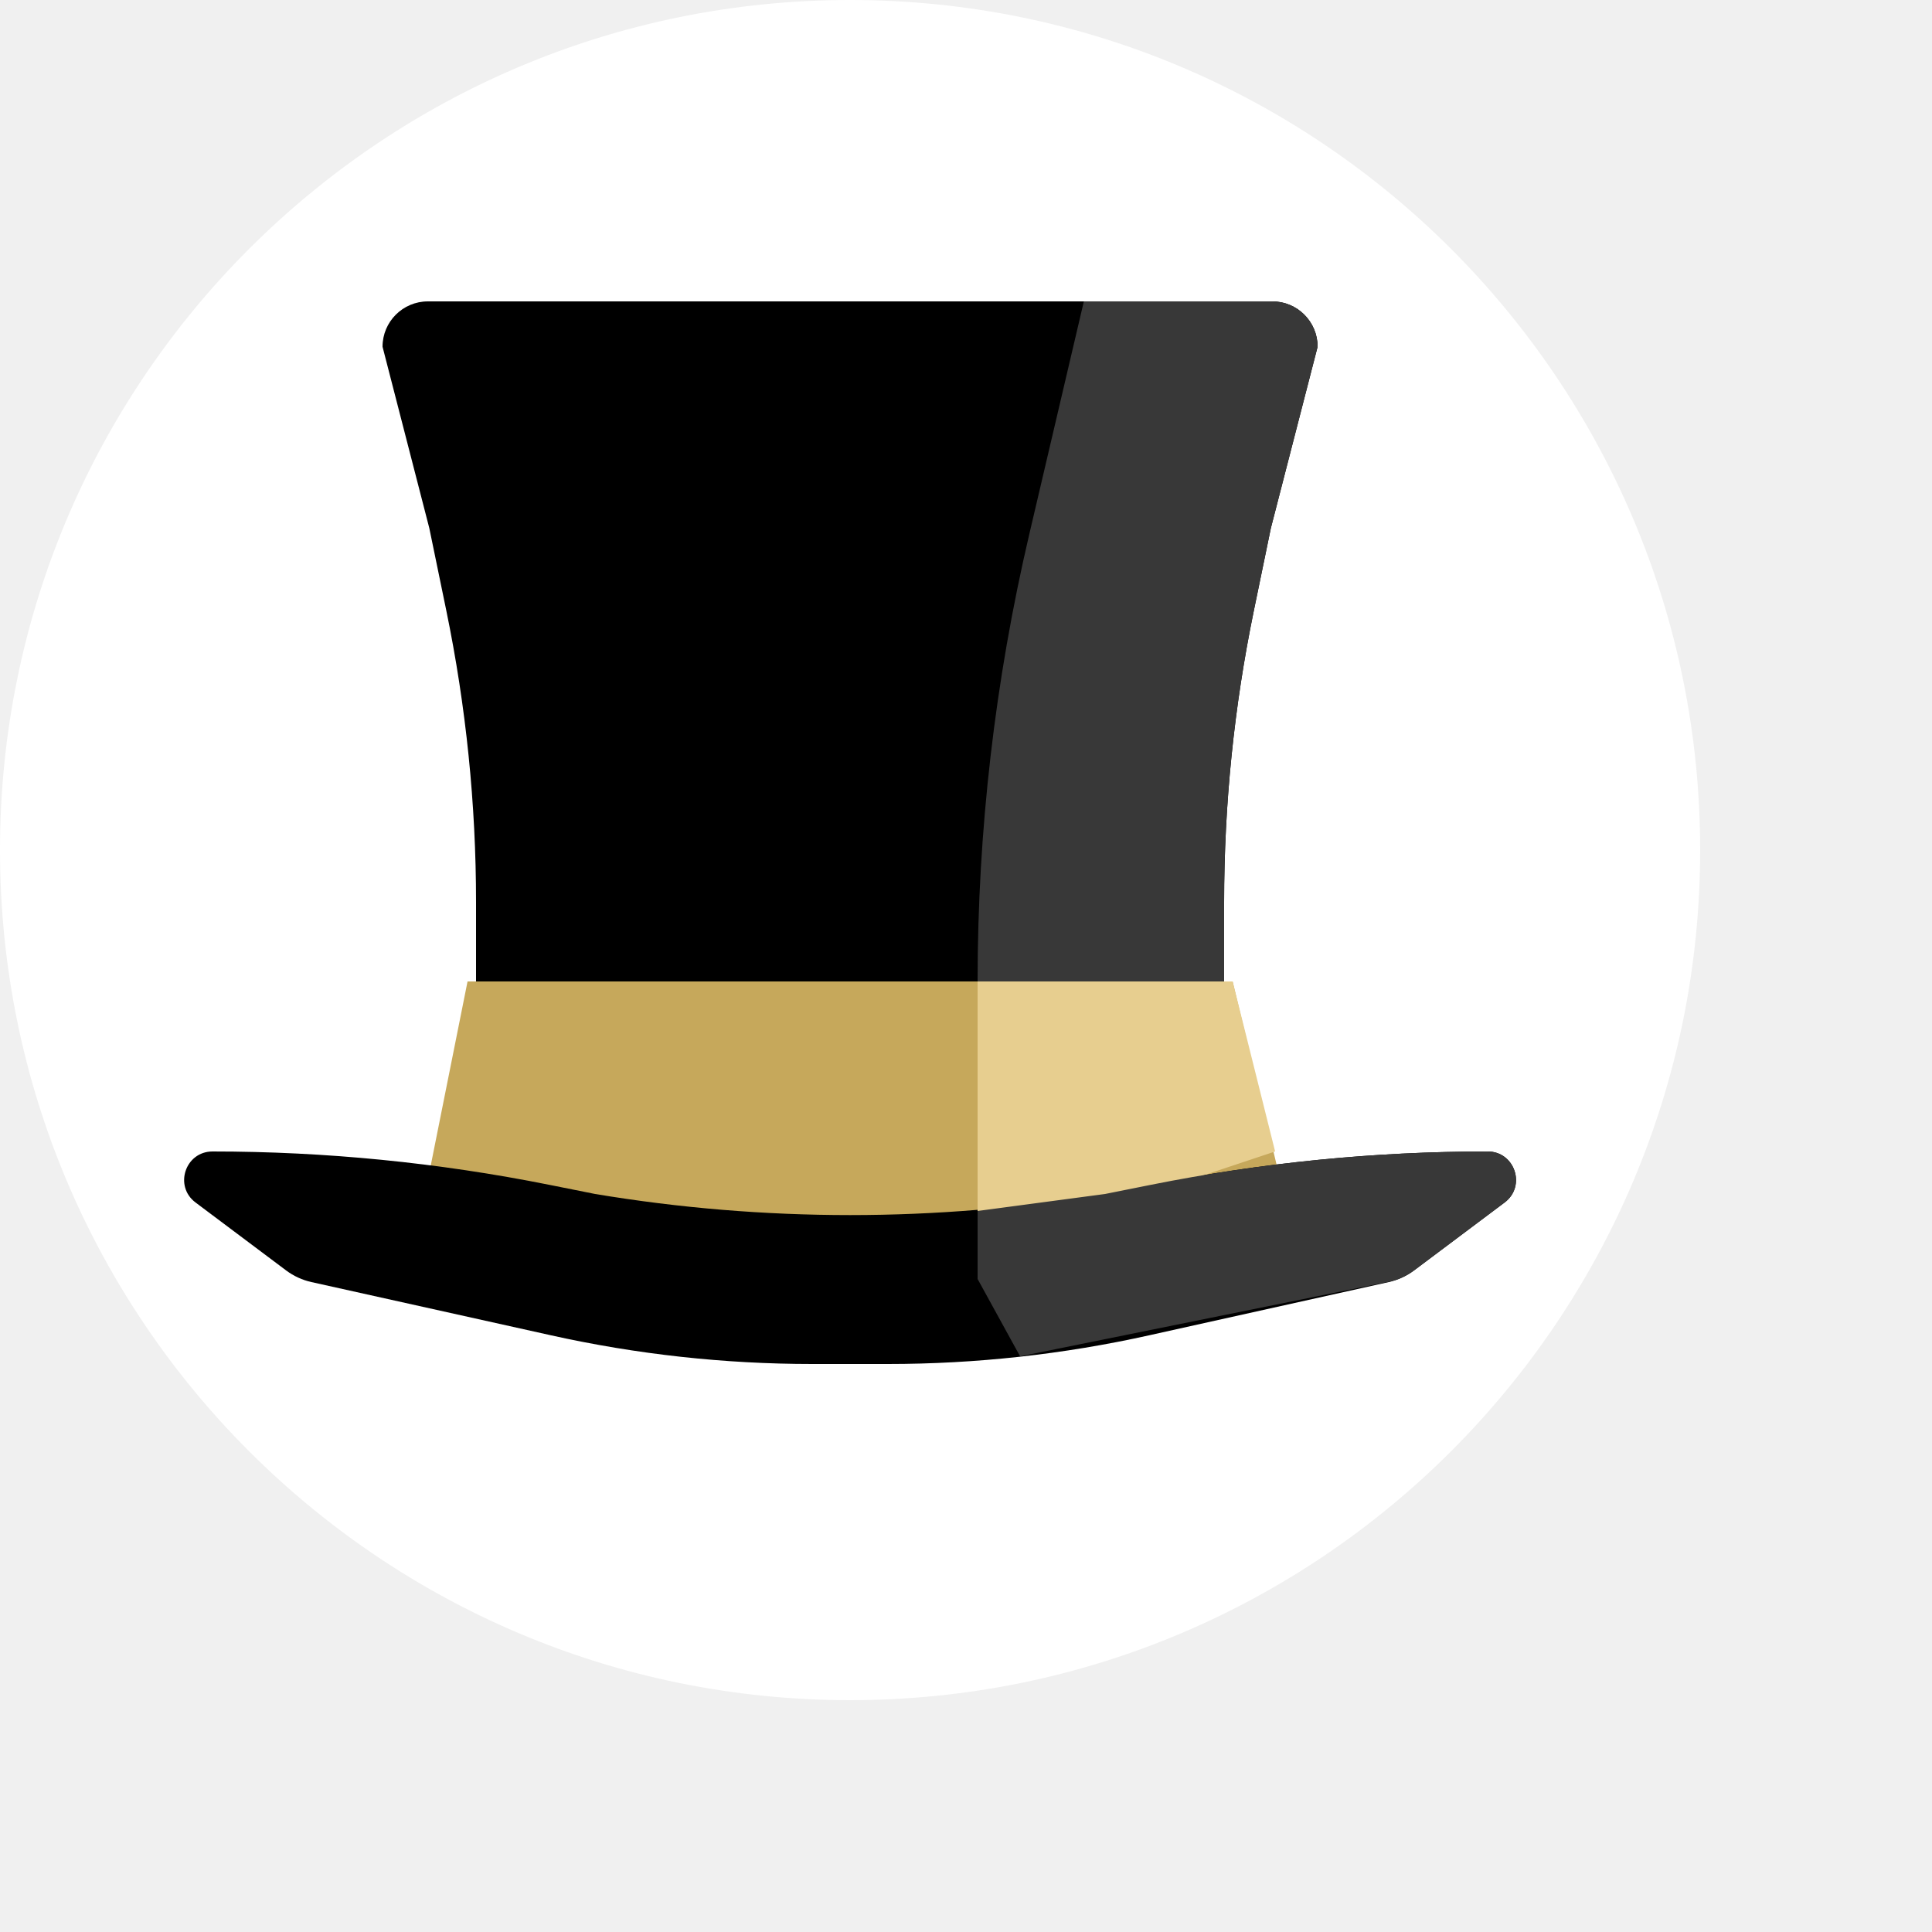
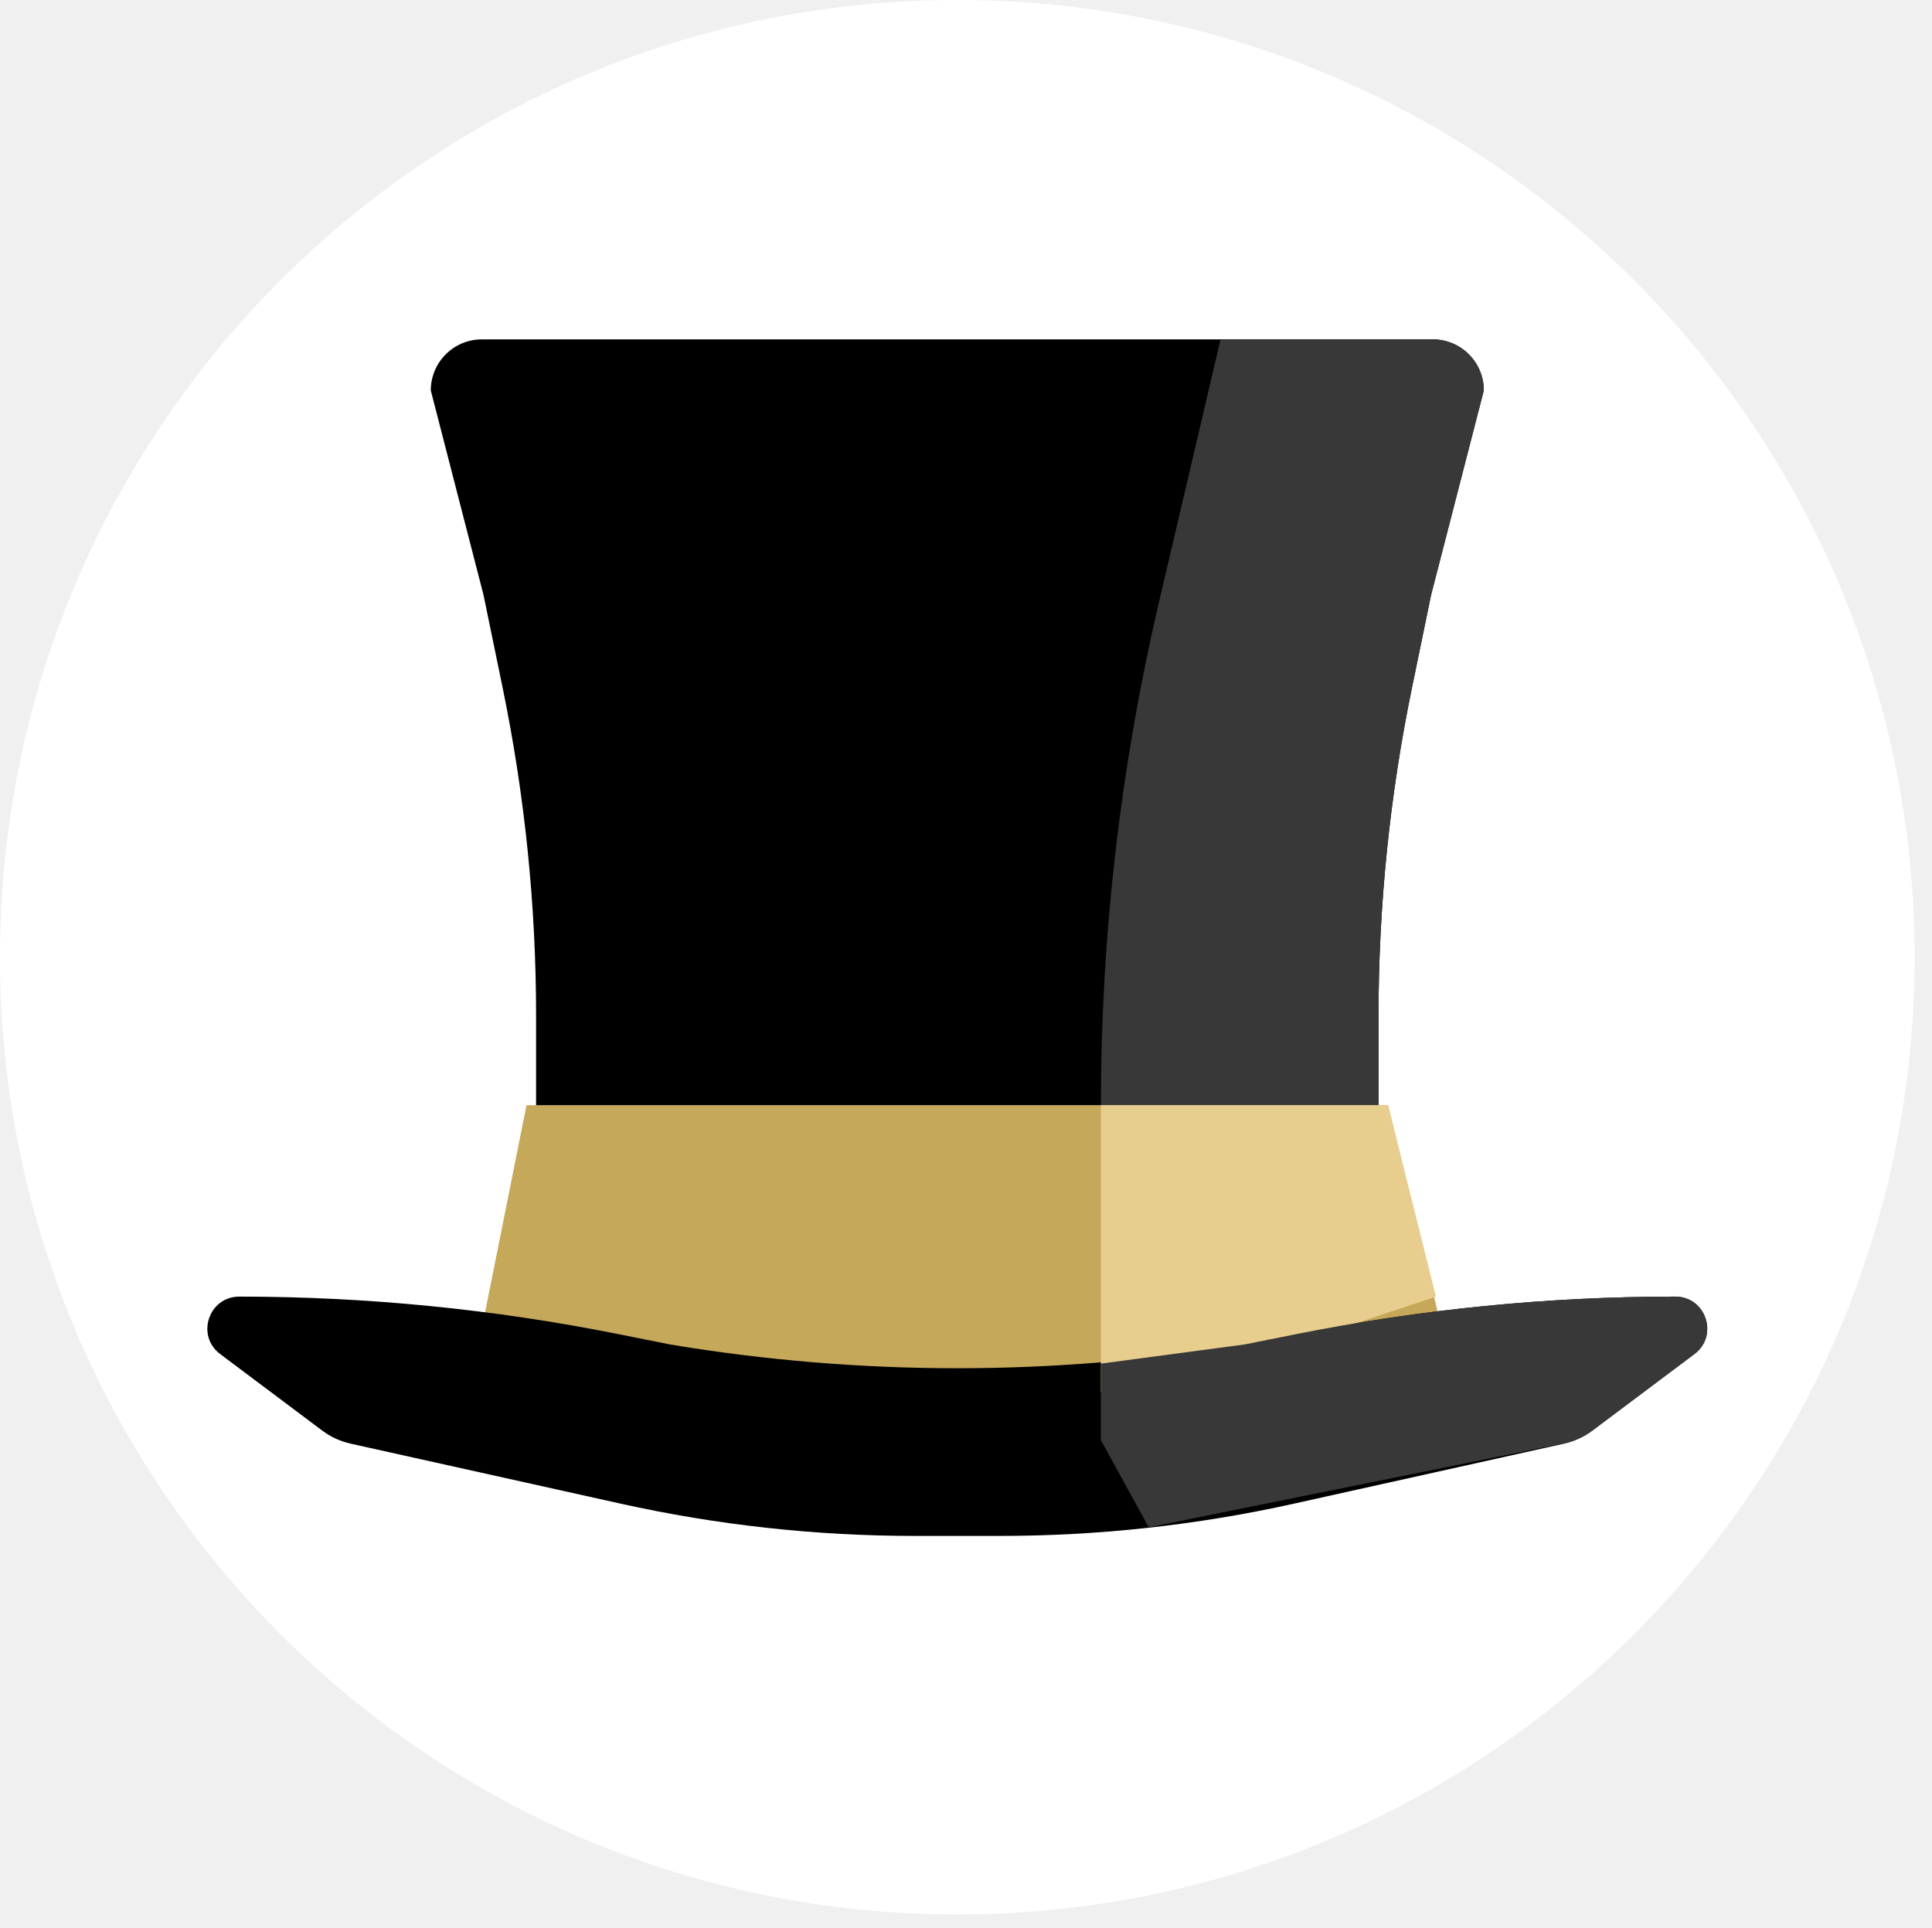
- <svg xmlns="http://www.w3.org/2000/svg" width="500" height="500" viewBox="0 0 500 500" fill="none">
-   <circle cx="220" cy="220" r="220" fill="white" />
+ <svg xmlns="http://www.w3.org/2000/svg" fill="none" viewBox="0 0 444 443" style="max-height: 500px" width="444" height="443">
+   <circle fill="white" r="220" cy="220" cx="220" />
  <g transform="translate(44 34)">
-     <path d="M66 275L77 220H275L288.2 275L263.439 278.994C234.526 283.657 205.286 286 176 286C146.717 286 117.484 283.581 88.599 278.766L66 275Z" fill="#C6A85B" />
-     <path d="M272.8 220V199.5C272.8 174.122 275.383 148.809 280.51 123.953L284.9 102.667L297 55.733C297 49.253 291.747 44 285.267 44H272.8H236.5H176H115.5H79.2H66.733C60.253 44 55 49.253 55 55.733L67.1 102.667L71.49 123.953C76.617 148.809 79.2 174.122 79.2 199.5V220H272.8Z" fill="black" />
-     <path d="M253.854 272.629L242 275C198.301 282.283 153.699 282.283 110 275L98.145 272.629C69.452 266.89 40.262 264 11 264C3.953 264 0.962 272.972 6.6 277.2L30.049 294.787C31.994 296.245 34.228 297.273 36.601 297.8L98.607 311.579C120.802 316.512 143.471 319 166.208 319H176H185.792C208.529 319 231.198 316.512 253.393 311.579L315.399 297.8C317.772 297.273 320.006 296.245 321.951 294.787L345.4 277.2C351.038 272.972 348.047 264 341 264C311.738 264 282.548 266.89 253.854 272.629Z" fill="black" />
-     <path d="M272.8 220V199.5C272.8 174.122 275.383 148.809 280.51 123.953L284.9 102.667L297 55.733C297 49.253 291.747 44 285.267 44H272.8H236.5L222.387 104.215C213.492 142.167 209 181.019 209 220H272.8Z" fill="#383838" />
-     <path d="M286 264L230.436 282.521C223.524 284.825 216.286 286 209 286V220H275L286 264Z" fill="#E7CE8F" />
-     <path d="M253.854 272.629L242 275L209 279.4V297L220 317.02L269.5 307.01L315.228 297.763C317.711 297.261 320.052 296.211 322.079 294.691L345.4 277.2C351.038 272.972 348.047 264 341 264C311.738 264 282.548 266.89 253.854 272.629Z" fill="#383838" />
+     <path fill="#C6A85B" d="M66 275L77 220H275L288.2 275L263.439 278.994C234.526 283.657 205.286 286 176 286C146.717 286 117.484 283.581 88.599 278.766L66 275Z" />
+     <path fill="black" d="M272.8 220V199.5C272.8 174.122 275.383 148.809 280.51 123.953L284.9 102.667L297 55.733C297 49.253 291.747 44 285.267 44H272.8H236.5H176H115.5H79.2H66.733C60.253 44 55 49.253 55 55.733L67.1 102.667L71.49 123.953C76.617 148.809 79.2 174.122 79.2 199.5V220H272.8Z" />
+     <path fill="black" d="M253.854 272.629L242 275C198.301 282.283 153.699 282.283 110 275L98.145 272.629C69.452 266.89 40.262 264 11 264C3.953 264 0.962 272.972 6.6 277.2L30.049 294.787C31.994 296.245 34.228 297.273 36.601 297.8L98.607 311.579C120.802 316.512 143.471 319 166.208 319H176H185.792C208.529 319 231.198 316.512 253.393 311.579L315.399 297.8C317.772 297.273 320.006 296.245 321.951 294.787L345.4 277.2C351.038 272.972 348.047 264 341 264C311.738 264 282.548 266.89 253.854 272.629Z" />
+     <path fill="#383838" d="M272.8 220V199.5C272.8 174.122 275.383 148.809 280.51 123.953L284.9 102.667L297 55.733C297 49.253 291.747 44 285.267 44H272.8H236.5L222.387 104.215C213.492 142.167 209 181.019 209 220H272.8Z" />
+     <path fill="#E7CE8F" d="M286 264L230.436 282.521C223.524 284.825 216.286 286 209 286V220H275L286 264Z" />
+     <path fill="#383838" d="M253.854 272.629L242 275L209 279.4V297L220 317.02L269.5 307.01L315.228 297.763C317.711 297.261 320.052 296.211 322.079 294.691L345.4 277.2C351.038 272.972 348.047 264 341 264C311.738 264 282.548 266.89 253.854 272.629Z" />
  </g>
</svg>
